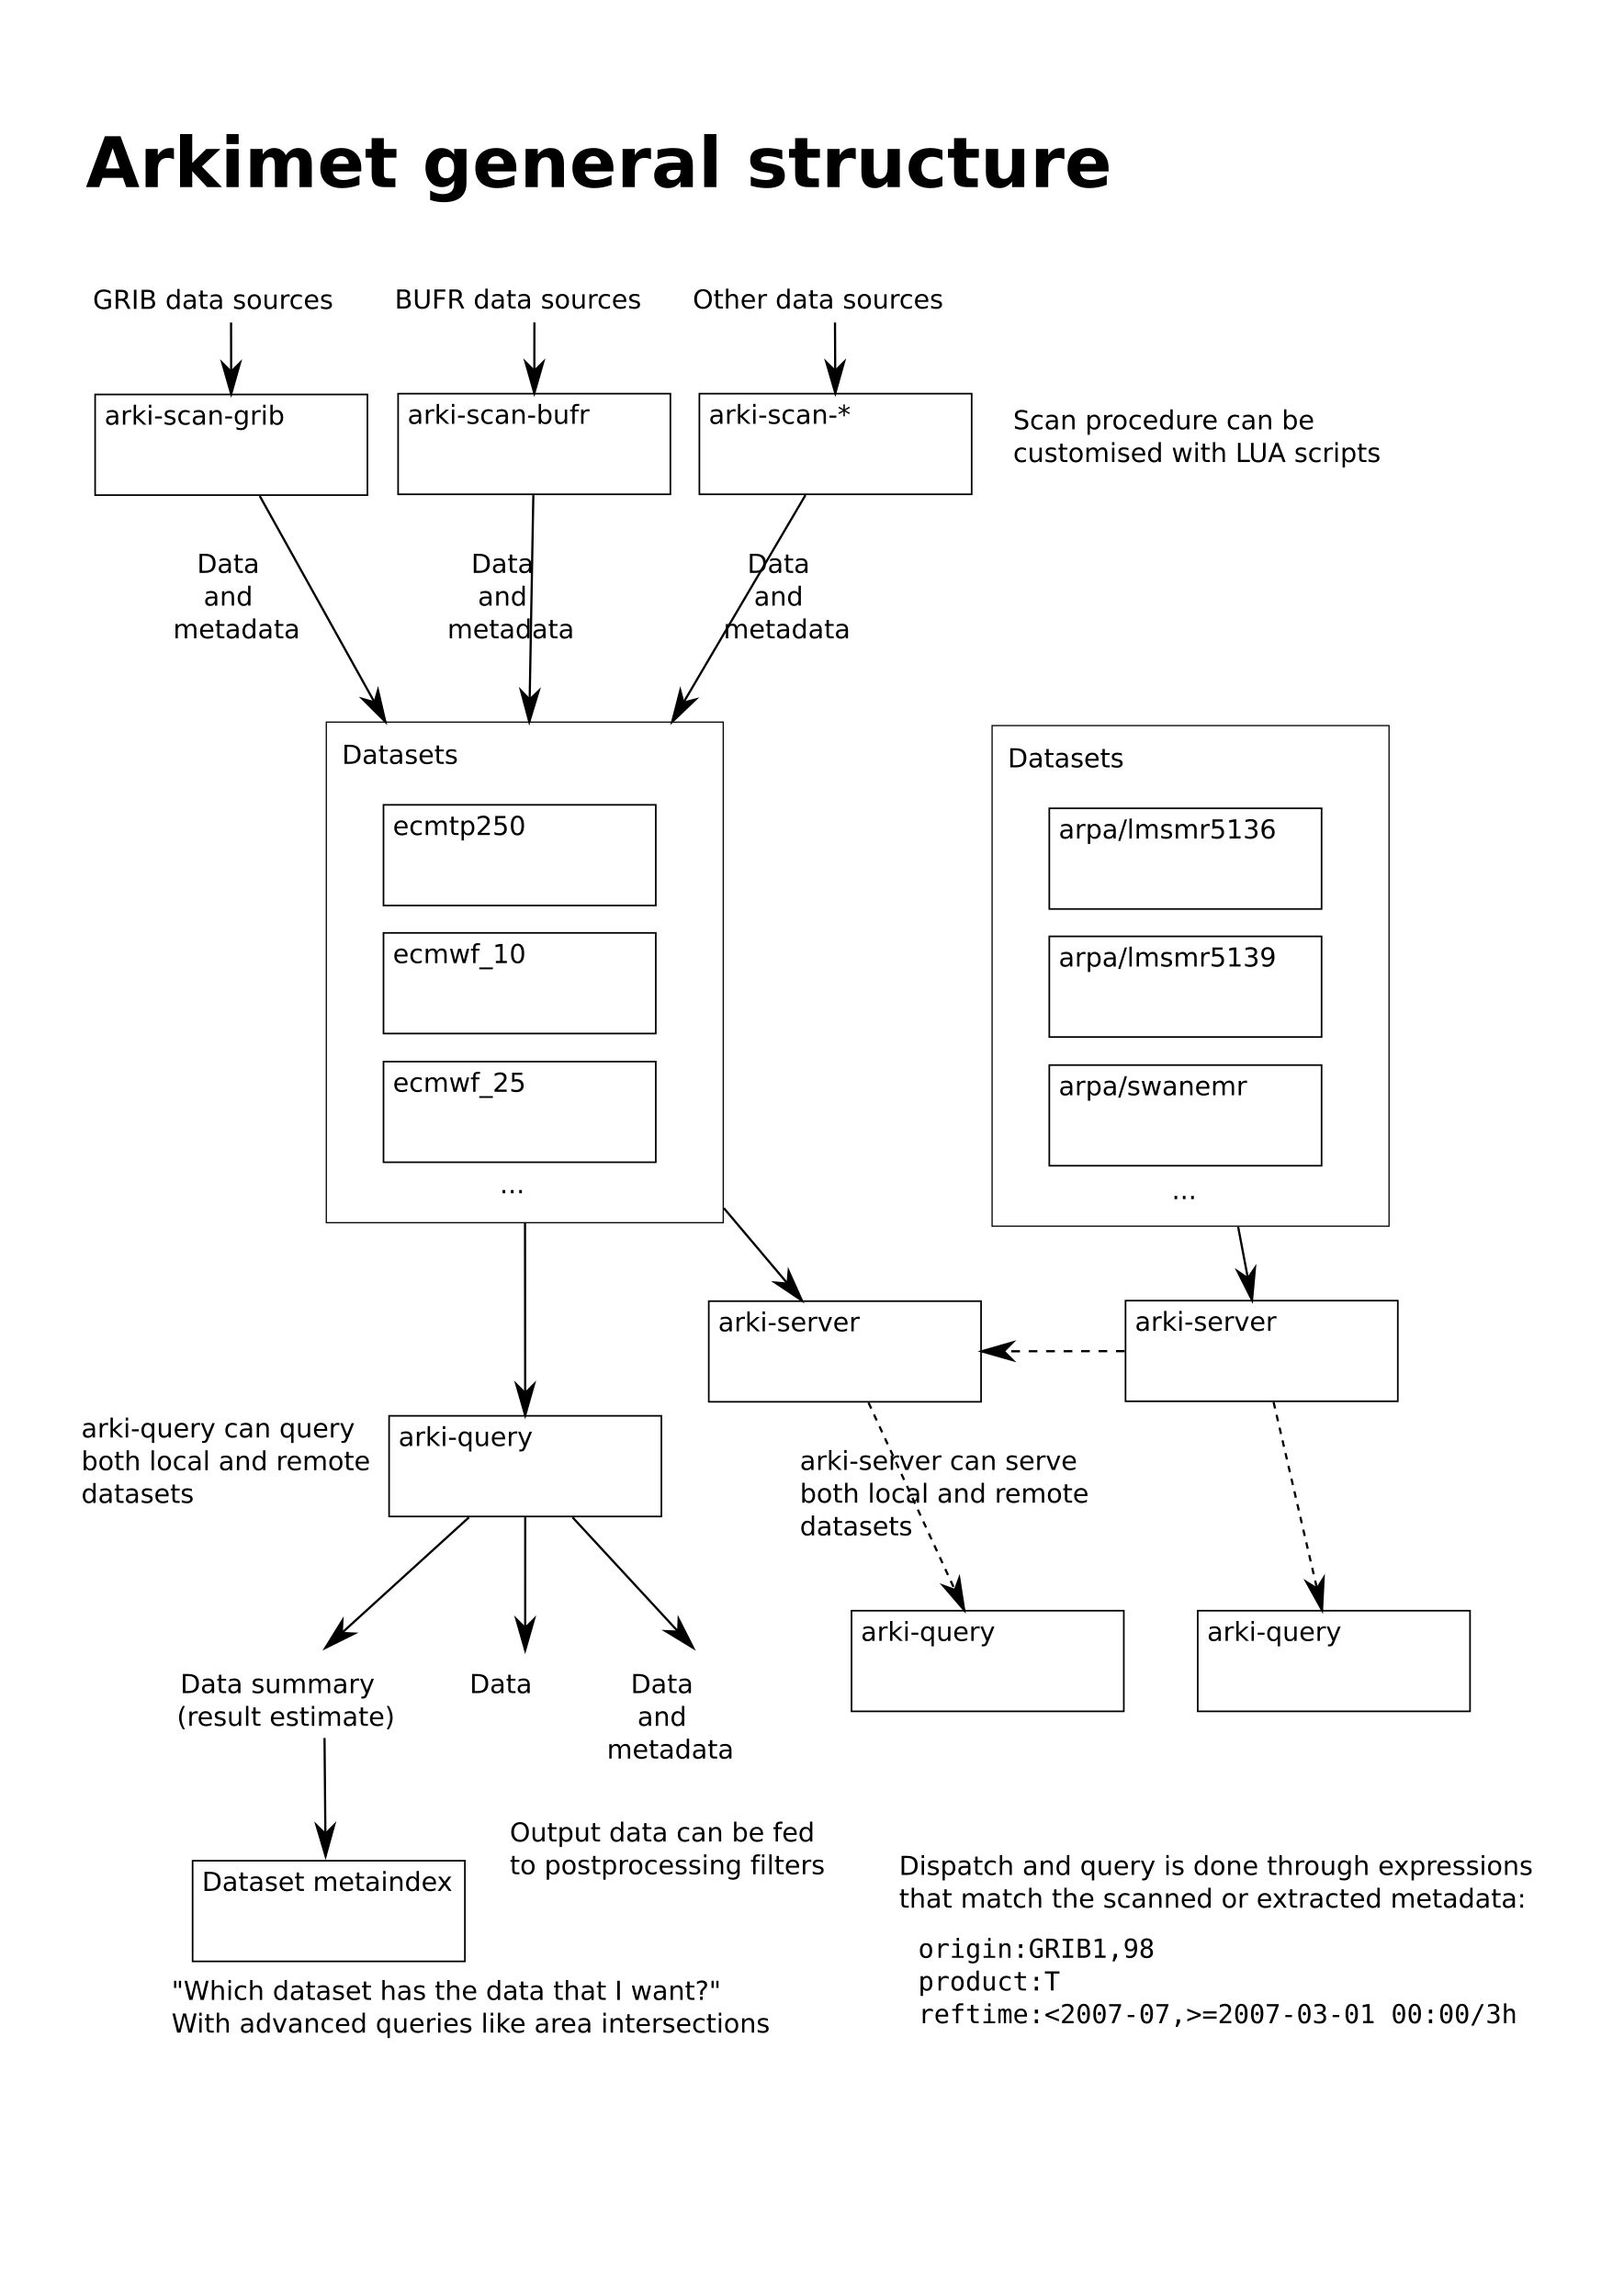
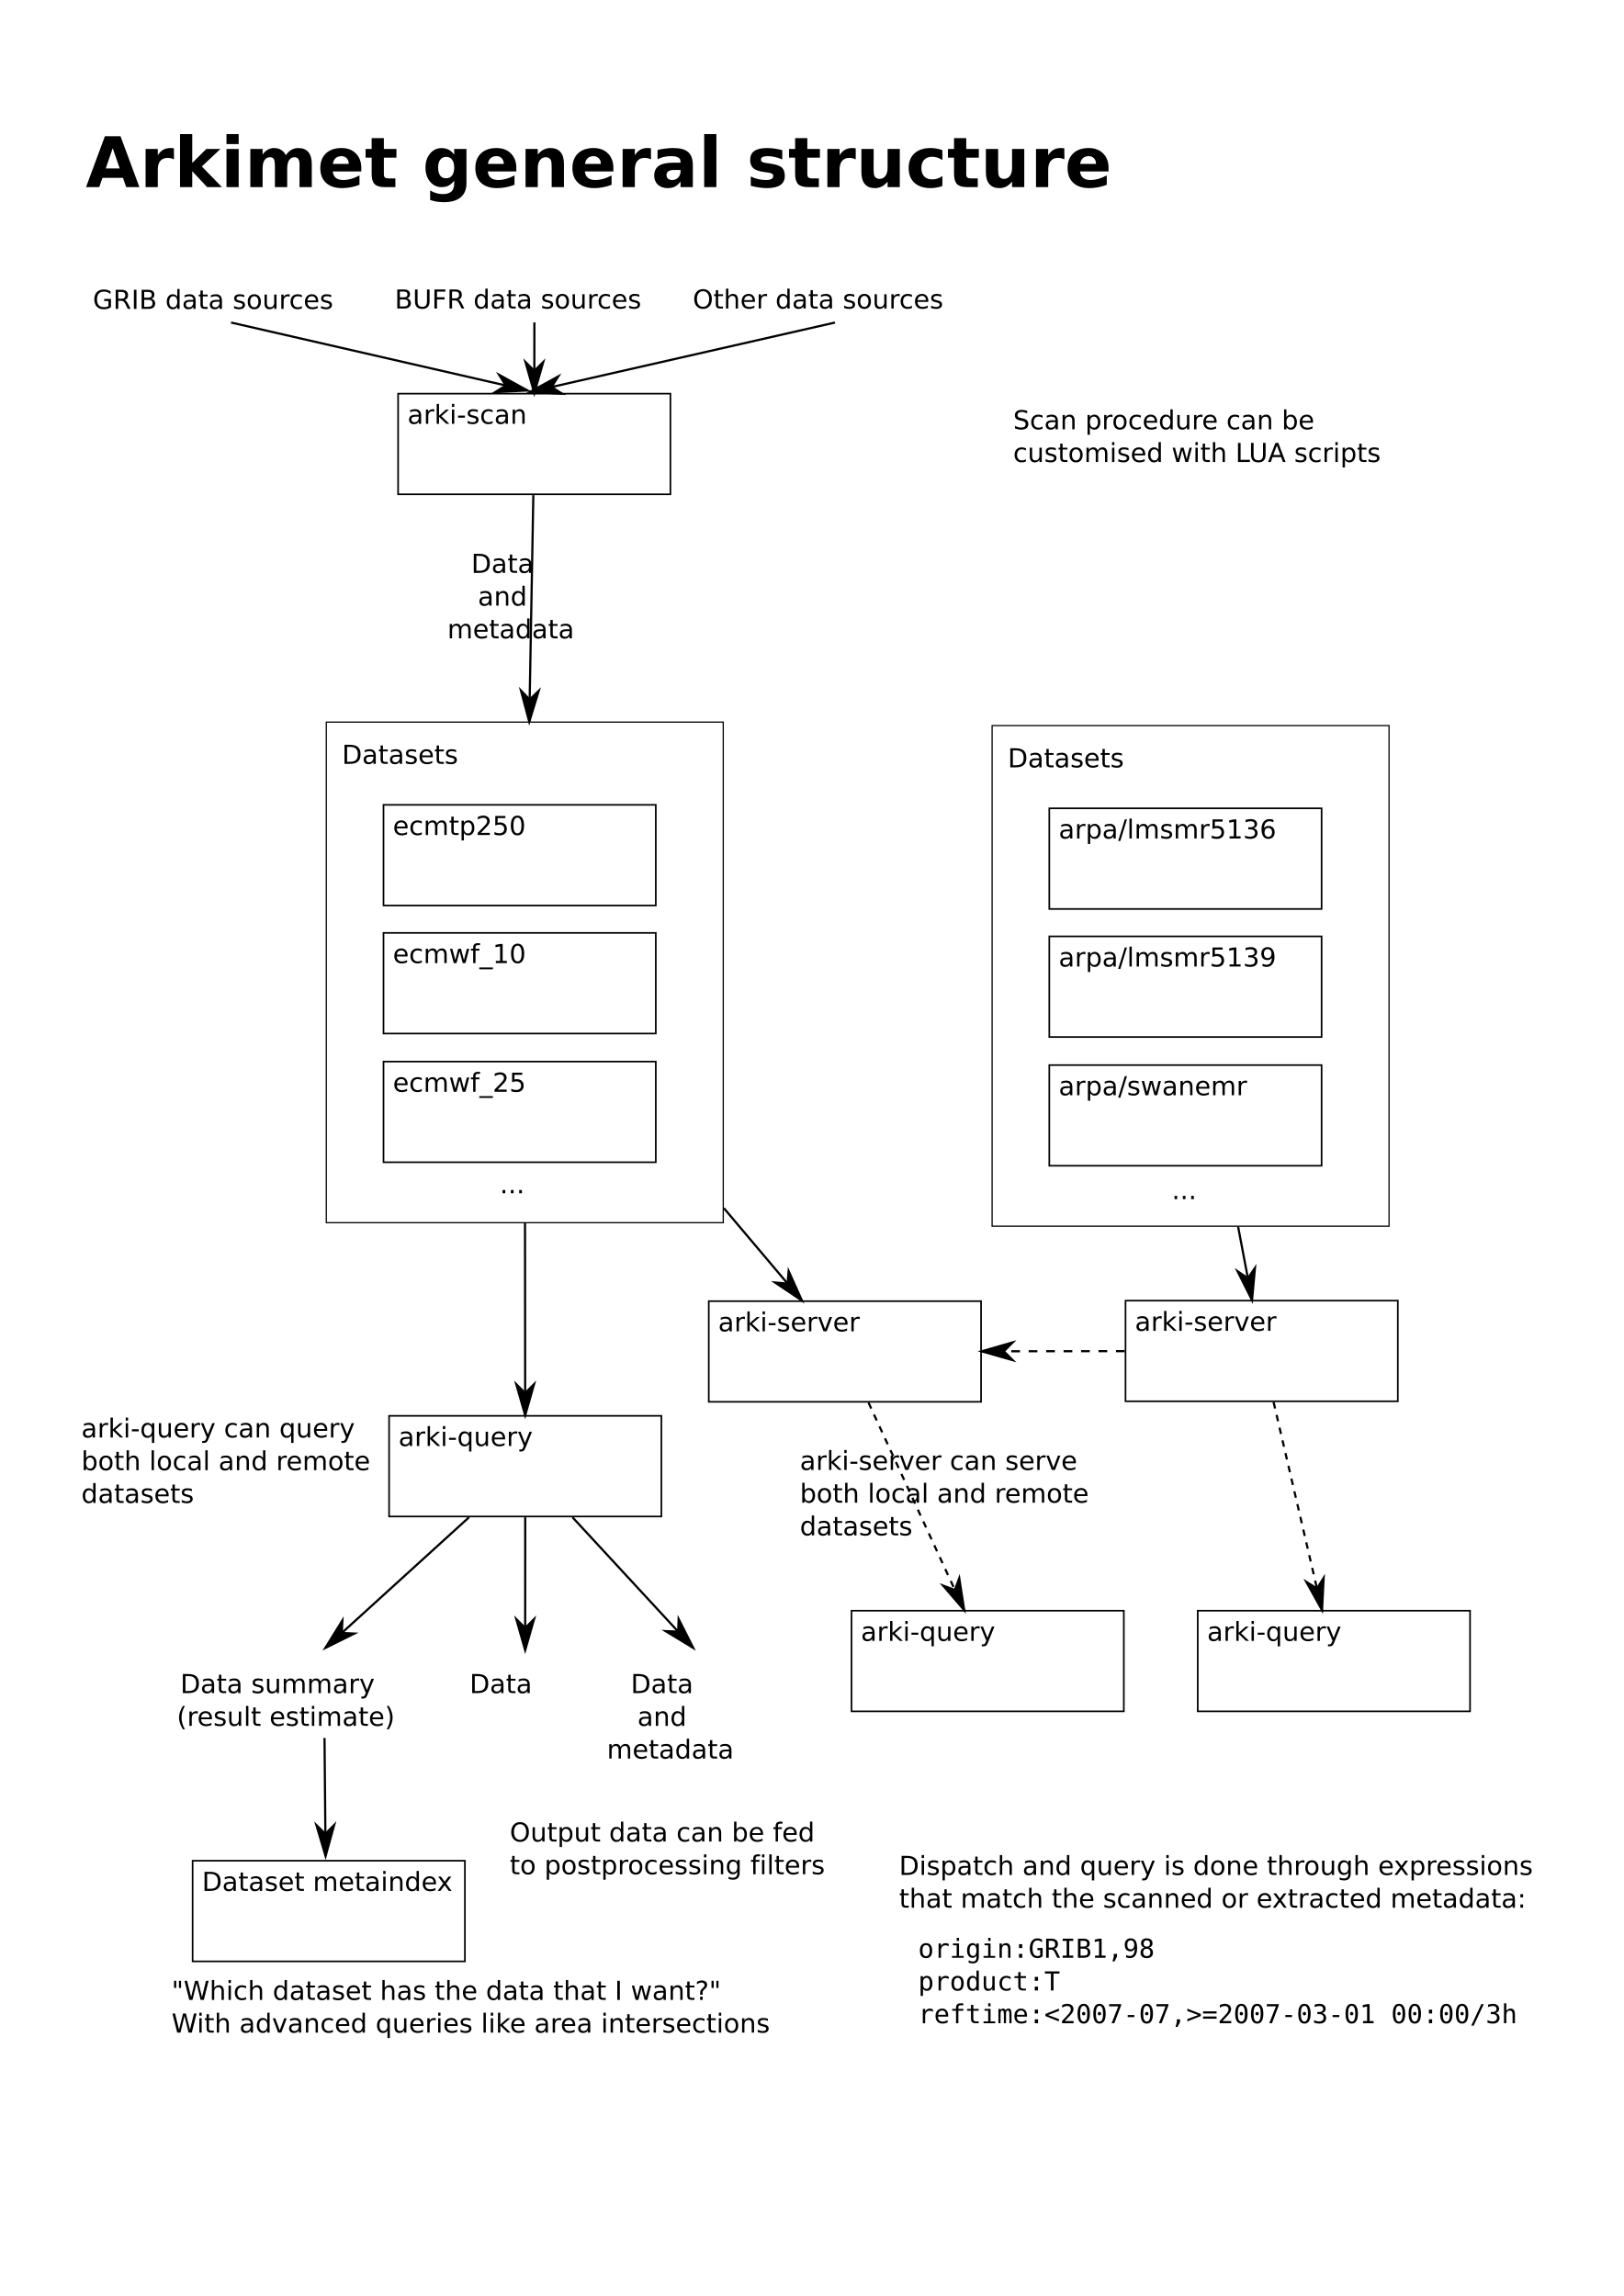
- <svg xmlns="http://www.w3.org/2000/svg" width="744.094" height="1052.362" id="svg2">
+ <svg xmlns="http://www.w3.org/2000/svg" width="744.094" height="1052.362" id="svg2" version="1.1">
  <defs id="defs4">
    <marker orient="auto" refY="0.0" refX="0.0" id="Arrow1Lend" style="overflow:visible;">
      <path id="path7354" d="M 0.0,0.0 L 5.0,-5.0 L -12.5,0.0 L 5.0,5.0 L 0.0,0.0 z " style="fill-rule:evenodd;stroke:#000000;stroke-width:1.0pt;marker-start:none;" transform="scale(0.8) rotate(180) translate(12.5,0)" />
    </marker>
  </defs>
  <g id="layer1">
    <text xml:space="preserve" style="font-size:12px;font-style:normal;font-weight:normal;fill:#000000;fill-opacity:1;stroke:none;stroke-width:1px;stroke-linecap:butt;stroke-linejoin:miter;stroke-opacity:1;font-family:Bitstream Vera Sans" x="317.459" y="141.419" id="text3269">
      <tspan id="tspan3271" x="317.459" y="141.419">Other data sources</tspan>
    </text>
    <text xml:space="preserve" style="font-size:12px;font-style:normal;font-weight:normal;fill:#000000;fill-opacity:1;stroke:none;stroke-width:1px;stroke-linecap:butt;stroke-linejoin:miter;stroke-opacity:1;font-family:Bitstream Vera Sans" x="42.545" y="141.589" id="text3261">
      <tspan id="tspan3263" x="42.545" y="141.589">GRIB data sources</tspan>
    </text>
-     <g id="g6342" transform="translate(0.9670778,20.76069)">
-       <rect y="160.044" x="42.627" height="46.131" width="124.784" id="rect6304" style="fill:none;stroke:#000000;stroke-width:0.75;stroke-opacity:1" />
-       <text id="text6306" y="173.874" x="46.923" style="font-size:12px;font-style:normal;font-weight:normal;fill:#000000;fill-opacity:1;stroke:none;stroke-width:1px;stroke-linecap:butt;stroke-linejoin:miter;stroke-opacity:1;font-family:Bitstream Vera Sans" xml:space="preserve">
-         <tspan y="173.874" x="46.923" id="tspan6308">arki-scan-grib</tspan>
-       </text>
-     </g>
    <text xml:space="preserve" style="font-size:12px;font-style:normal;font-weight:normal;fill:#000000;fill-opacity:1;stroke:none;stroke-width:1px;stroke-linecap:butt;stroke-linejoin:miter;stroke-opacity:1;font-family:Bitstream Vera Sans" x="180.889" y="141.419" id="text3265">
      <tspan id="tspan3267" x="180.889" y="141.419">BUFR data sources</tspan>
    </text>
    <g id="g6347" transform="translate(10.75554,-42.87853)">
      <rect y="223.309" x="171.686" height="46.131" width="124.784" id="rect6310" style="fill:none;stroke:#000000;stroke-width:0.75;stroke-opacity:1" />
      <text id="text6312" y="237.139" x="175.982" style="font-size:12px;font-style:normal;font-weight:normal;fill:#000000;fill-opacity:1;stroke:none;stroke-width:1px;stroke-linecap:butt;stroke-linejoin:miter;stroke-opacity:1;font-family:Bitstream Vera Sans" xml:space="preserve">
-         <tspan y="237.139" x="175.982" id="tspan6314">arki-scan-bufr</tspan>
+         <tspan y="237.139" x="175.982" id="tspan6314">arki-scan</tspan>
      </text>
    </g>
-     <path id="path6322" d="M 119.024,227.311 L 176.527,330.697" style="fill:none;fill-rule:evenodd;stroke:#000000;stroke-width:1px;stroke-linecap:butt;stroke-linejoin:miter;marker-end:url(#Arrow1Lend);stroke-opacity:1;display:inline" />
    <path id="path6326" d="M 244.413,226.936 L 242.553,330.697" style="fill:none;fill-rule:evenodd;stroke:#000000;stroke-width:1px;stroke-linecap:butt;stroke-linejoin:miter;marker-end:url(#Arrow1Lend);stroke-opacity:1;display:inline" />
-     <path id="path6328" d="M 369.116,226.936 L 308.107,330.697" style="fill:none;fill-rule:evenodd;stroke:#000000;stroke-width:1px;stroke-linecap:butt;stroke-linejoin:miter;marker-end:url(#Arrow1Lend);stroke-opacity:1;display:inline" />
-     <path style="fill:none;fill-rule:evenodd;stroke:#000000;stroke-width:1px;stroke-linecap:butt;stroke-linejoin:miter;marker-end:url(#Arrow1Lend);stroke-opacity:1;display:inline" d="M 105.888,147.836 L 105.945,180.43" id="path7623" />
+     <path style="fill:none;stroke:#000000;stroke-width:1px;stroke-linecap:butt;stroke-linejoin:miter;stroke-opacity:1;marker-end:url(#Arrow1Lend);display:inline" d="M 105.888,147.836 241.587,178.932" id="path7623" />
    <path style="fill:none;fill-rule:evenodd;stroke:#000000;stroke-width:1px;stroke-linecap:butt;stroke-linejoin:miter;marker-end:url(#Arrow1Lend);stroke-opacity:1;display:inline" d="M 244.899,147.775 L 244.861,180.055" id="path7625" />
-     <path style="fill:none;fill-rule:evenodd;stroke:#000000;stroke-width:1px;stroke-linecap:butt;stroke-linejoin:miter;marker-end:url(#Arrow1Lend);stroke-opacity:1;display:inline" d="M 382.655,147.836 L 382.795,180.055" id="path7627" />
-     <g id="g11511" transform="translate(148.8198,-42.87853)">
-       <rect y="223.309" x="171.686" height="46.131" width="124.784" id="rect11513" style="fill:none;stroke:#000000;stroke-width:0.75;stroke-opacity:1" />
-       <text id="text11515" y="237.139" x="175.982" style="font-size:12px;font-style:normal;font-weight:normal;fill:#000000;fill-opacity:1;stroke:none;stroke-width:1px;stroke-linecap:butt;stroke-linejoin:miter;stroke-opacity:1;font-family:Bitstream Vera Sans" xml:space="preserve">
-         <tspan y="237.139" x="175.982" id="tspan11517">arki-scan-*</tspan>
-       </text>
-     </g>
+     <path style="fill:none;stroke:#000000;stroke-width:1px;stroke-linecap:butt;stroke-linejoin:miter;stroke-opacity:1;marker-end:url(#Arrow1Lend);display:inline" d="M 382.655,147.836 242.964,179.62" id="path7627" />
    <g id="g2234" transform="translate(25.58454,117.5209)">
      <g transform="translate(-139.033,-117.008)" id="g6361">
        <rect style="fill:none;fill-rule:evenodd;stroke:#000000;stroke-width:0.555px;stroke-linecap:butt;stroke-linejoin:miter;stroke-opacity:1" id="rect3201" width="181.906" height="229.446" x="262.986" y="330.462" />
        <text xml:space="preserve" style="font-size:12px;font-style:normal;font-weight:normal;fill:#000000;fill-opacity:1;stroke:none;stroke-width:1px;stroke-linecap:butt;stroke-linejoin:miter;stroke-opacity:1;font-family:Bitstream Vera Sans" x="270.147" y="349.603" id="text3203">
          <tspan id="tspan3205" x="270.147" y="349.603">Datasets</tspan>
        </text>
        <g id="g3207" transform="translate(315.5397,113.9991)">
          <rect y="254.385" x="-26.343" height="46.131" width="124.784" id="rect3209" style="fill:none;stroke:#000000;stroke-width:0.75;stroke-opacity:1" />
          <text id="text3211" y="268.215" x="-22.047" style="font-size:12px;font-style:normal;font-weight:normal;fill:#000000;fill-opacity:1;stroke:none;stroke-width:1px;stroke-linecap:butt;stroke-linejoin:miter;stroke-opacity:1;font-family:Bitstream Vera Sans" xml:space="preserve">
            <tspan y="268.215" x="-22.047" id="tspan3213">ecmtp250</tspan>
          </text>
        </g>
        <g id="g3215" transform="translate(315.5397,172.691)">
          <g id="g3217">
            <rect style="fill:none;stroke:#000000;stroke-width:0.75;stroke-opacity:1" id="rect3219" width="124.784" height="46.131" x="-26.343" y="254.385" />
            <text xml:space="preserve" style="font-size:12px;font-style:normal;font-weight:normal;fill:#000000;fill-opacity:1;stroke:none;stroke-width:1px;stroke-linecap:butt;stroke-linejoin:miter;stroke-opacity:1;font-family:Bitstream Vera Sans" x="-22.047" y="268.215" id="text3221">
              <tspan id="tspan3223" x="-22.047" y="268.215">ecmwf_10</tspan>
            </text>
          </g>
          <g id="g3225" transform="translate(2.383426,-4.170996)">
            <rect style="fill:none;stroke:#000000;stroke-width:0.75;stroke-opacity:1" id="rect3227" width="124.784" height="46.131" x="-28.726" y="317.546" />
            <text xml:space="preserve" style="font-size:12px;font-style:normal;font-weight:normal;fill:#000000;fill-opacity:1;stroke:none;stroke-width:1px;stroke-linecap:butt;stroke-linejoin:miter;stroke-opacity:1;font-family:Bitstream Vera Sans" x="-24.43" y="331.376" id="text3229">
              <tspan id="tspan3231" x="-24.43" y="331.376">ecmwf_25</tspan>
            </text>
          </g>
        </g>
      </g>
      <text id="text2226" y="429.4" x="203.436" style="font-size:12px;font-style:normal;font-weight:normal;fill:#000000;fill-opacity:1;stroke:none;stroke-width:1px;stroke-linecap:butt;stroke-linejoin:miter;stroke-opacity:1;font-family:Bitstream Vera Sans" xml:space="preserve">
        <tspan y="429.4" x="203.436" id="tspan2228">...</tspan>
      </text>
    </g>
    <g id="g2345" transform="translate(107.5845,117.5209)">
      <rect y="215.051" x="347.067" height="229.446" width="181.906" id="rect2160" style="fill:none;fill-rule:evenodd;stroke:#000000;stroke-width:0.555px;stroke-linecap:butt;stroke-linejoin:miter;stroke-opacity:1" />
      <text id="text3134" y="234.192" x="354.229" style="font-size:12px;font-style:normal;font-weight:normal;fill:#000000;fill-opacity:1;stroke:none;stroke-width:1px;stroke-linecap:butt;stroke-linejoin:miter;stroke-opacity:1;font-family:Bitstream Vera Sans" xml:space="preserve">
        <tspan y="234.192" x="354.229" id="tspan3136">Datasets</tspan>
      </text>
      <rect y="252.973" x="373.278" height="46.131" width="124.784" id="rect3138" style="fill:none;stroke:#000000;stroke-width:0.75;stroke-opacity:1" />
      <text id="text3142" y="266.803" x="377.575" style="font-size:12px;font-style:normal;font-weight:normal;fill:#000000;fill-opacity:1;stroke:none;stroke-width:1px;stroke-linecap:butt;stroke-linejoin:miter;stroke-opacity:1;font-family:Bitstream Vera Sans" xml:space="preserve">
        <tspan y="266.803" x="377.575" id="tspan3144">arpa/lmsmr5136</tspan>
      </text>
      <rect y="311.665" x="373.278" height="46.131" width="124.784" id="rect3157" style="fill:none;stroke:#000000;stroke-width:0.75;stroke-opacity:1" />
      <text id="text3159" y="325.495" x="377.575" style="font-size:12px;font-style:normal;font-weight:normal;fill:#000000;fill-opacity:1;stroke:none;stroke-width:1px;stroke-linecap:butt;stroke-linejoin:miter;stroke-opacity:1;font-family:Bitstream Vera Sans" xml:space="preserve">
        <tspan y="325.495" x="377.575" id="tspan3161">arpa/lmsmr5139</tspan>
      </text>
      <rect y="370.655" x="373.278" height="46.131" width="124.784" id="rect3165" style="fill:none;stroke:#000000;stroke-width:0.75;stroke-opacity:1" />
      <text id="text3167" y="384.485" x="377.575" style="font-size:12px;font-style:normal;font-weight:normal;fill:#000000;fill-opacity:1;stroke:none;stroke-width:1px;stroke-linecap:butt;stroke-linejoin:miter;stroke-opacity:1;font-family:Bitstream Vera Sans" xml:space="preserve">
        <tspan y="384.485" x="377.575" id="tspan3169">arpa/swanemr</tspan>
      </text>
      <text id="text2230" y="432.091" x="429.378" style="font-size:12px;font-style:normal;font-weight:normal;fill:#000000;fill-opacity:1;stroke:none;stroke-width:1px;stroke-linecap:butt;stroke-linejoin:miter;stroke-opacity:1;font-family:Bitstream Vera Sans" xml:space="preserve">
        <tspan y="432.091" x="429.378" id="tspan2232">...</tspan>
      </text>
    </g>
    <g id="g2288" transform="translate(204.6518,394.5568)">
      <rect y="254.385" x="-26.343" height="46.131" width="124.784" id="rect2276" style="fill:none;stroke:#000000;stroke-width:0.75;stroke-opacity:1" />
      <text id="text2278" y="268.215" x="-22.047" style="font-size:12px;font-style:normal;font-weight:normal;fill:#000000;fill-opacity:1;stroke:none;stroke-width:1px;stroke-linecap:butt;stroke-linejoin:miter;stroke-opacity:1;font-family:Bitstream Vera Sans" xml:space="preserve">
        <tspan y="268.215" x="-22.047" id="tspan2280">arki-query</tspan>
      </text>
    </g>
    <g id="g2293" transform="translate(219.7466,296.2456)">
      <rect y="300.134" x="105.063" height="46.131" width="124.784" id="rect2282" style="fill:none;stroke:#000000;stroke-width:0.75;stroke-opacity:1" />
      <text id="text2284" y="313.964" x="109.359" style="font-size:12px;font-style:normal;font-weight:normal;fill:#000000;fill-opacity:1;stroke:none;stroke-width:1px;stroke-linecap:butt;stroke-linejoin:miter;stroke-opacity:1;font-family:Bitstream Vera Sans" xml:space="preserve">
        <tspan y="313.964" x="109.359" id="tspan2286">arki-server</tspan>
      </text>
    </g>
    <path style="fill:none;fill-rule:evenodd;stroke:#000000;stroke-width:1px;stroke-linecap:butt;stroke-linejoin:miter;marker-end:url(#Arrow1Lend);stroke-opacity:1;display:inline" d="M 240.597,560.698 L 240.679,648.567" id="path2298" />
    <path style="fill:none;fill-rule:evenodd;stroke:#000000;stroke-width:1;stroke-linecap:butt;stroke-linejoin:miter;marker-end:url(#Arrow1Lend);stroke-miterlimit:4;stroke-dasharray:4, 4;stroke-dashoffset:0;stroke-opacity:1;display:inline" d="M 515.42,619.287 L 449.969,619.368" id="path2365" />
    <path style="fill:none;fill-rule:evenodd;stroke:#000000;stroke-width:1px;stroke-linecap:butt;stroke-linejoin:miter;marker-end:url(#Arrow1Lend);stroke-opacity:1" d="M 331.721,553.74 L 367.409,596.005" id="path4307" />
-     <text xml:space="preserve" style="font-size:12px;font-style:normal;font-weight:normal;text-align:center;text-anchor:middle;fill:#000000;fill-opacity:1;stroke:none;stroke-width:1px;stroke-linecap:butt;stroke-linejoin:miter;stroke-opacity:1;font-family:Bitstream Vera Sans" x="117.949" y="262.576" id="text5278">
-       <tspan id="tspan5280" x="117.949" y="262.576">Data</tspan>
-       <tspan x="117.949" y="277.576" id="tspan5282">and</tspan>
-       <tspan x="117.949" y="292.576" id="tspan5284">metadata</tspan>
-     </text>
-     <text xml:space="preserve" style="font-size:12px;font-style:normal;font-weight:normal;text-align:center;text-anchor:middle;fill:#000000;fill-opacity:1;stroke:none;stroke-width:1px;stroke-linecap:butt;stroke-linejoin:miter;stroke-opacity:1;font-family:Bitstream Vera Sans" x="370.163" y="262.576" id="text5288">
-       <tspan id="tspan5290" x="370.163" y="262.576">Data</tspan>
-       <tspan x="370.163" y="277.576" id="tspan5292">and</tspan>
-       <tspan x="370.163" y="292.576" id="tspan5294">metadata</tspan>
-     </text>
    <text xml:space="preserve" style="font-size:12px;font-style:normal;font-weight:normal;text-align:center;text-anchor:middle;fill:#000000;fill-opacity:1;stroke:none;stroke-width:1px;stroke-linecap:butt;stroke-linejoin:miter;stroke-opacity:1;font-family:Bitstream Vera Sans" x="243.624" y="262.576" id="text5296">
      <tspan id="tspan5298" x="243.624" y="262.576">Data</tspan>
      <tspan x="243.624" y="277.576" id="tspan5300">and</tspan>
      <tspan x="243.624" y="292.576" id="tspan5302">metadata</tspan>
    </text>
    <g id="g5385" transform="translate(22.6644,125.3079)">
      <text id="text5305" y="650.722" x="220.223" style="font-size:12px;font-style:normal;font-weight:normal;text-align:center;text-anchor:middle;fill:#000000;fill-opacity:1;stroke:none;stroke-width:1px;stroke-linecap:butt;stroke-linejoin:miter;stroke-opacity:1;font-family:Bitstream Vera Sans" xml:space="preserve">
        <tspan id="tspan5311" y="650.722" x="220.223">Data</tspan>
      </text>
      <text id="text5313" y="650.722" x="297.895" style="font-size:12px;font-style:normal;font-weight:normal;text-align:center;text-anchor:middle;fill:#000000;fill-opacity:1;stroke:none;stroke-width:1px;stroke-linecap:butt;stroke-linejoin:miter;stroke-opacity:1;font-family:Bitstream Vera Sans" xml:space="preserve">
        <tspan y="650.722" x="297.895" id="tspan5315">Data</tspan>
        <tspan id="tspan5317" y="665.722" x="297.895">and</tspan>
        <tspan id="tspan5319" y="680.722" x="297.895">metadata</tspan>
      </text>
      <text id="text5321" y="650.722" x="121.675" style="font-size:12px;font-style:normal;font-weight:normal;text-align:center;text-anchor:middle;fill:#000000;fill-opacity:1;stroke:none;stroke-width:1px;stroke-linecap:butt;stroke-linejoin:miter;stroke-opacity:1;font-family:Bitstream Vera Sans" xml:space="preserve">
        <tspan id="tspan5337" y="650.722" x="121.675">Data summary</tspan>
        <tspan id="tspan5339" y="665.722" x="121.675">(result estimate)</tspan>
      </text>
    </g>
    <path style="fill:none;fill-rule:evenodd;stroke:#000000;stroke-width:1px;stroke-linecap:butt;stroke-linejoin:miter;marker-end:url(#Arrow1Lend);stroke-opacity:1" d="M 214.928,695.448 L 149.204,755.224" id="path5396" />
    <path style="fill:none;fill-rule:evenodd;stroke:#000000;stroke-width:1px;stroke-linecap:butt;stroke-linejoin:miter;marker-end:url(#Arrow1Lend);stroke-opacity:1;display:inline" d="M 240.693,695.448 L 240.673,756.225" id="path5398" />
    <path style="fill:none;fill-rule:evenodd;stroke:#000000;stroke-width:1px;stroke-linecap:butt;stroke-linejoin:miter;marker-end:url(#Arrow1Lend);stroke-opacity:1" d="M 262.362,695.448 L 317.598,755.224" id="path5400" />
    <g id="g6239" transform="translate(2.433445,-44.7754)">
      <rect y="897.633" x="85.838" height="46.131" width="124.784" id="rect6377" style="fill:none;stroke:#000000;stroke-width:0.75;stroke-opacity:1" />
      <text id="text6379" y="911.463" x="90.134" style="font-size:12px;font-style:normal;font-weight:normal;fill:#000000;fill-opacity:1;stroke:none;stroke-width:1px;stroke-linecap:butt;stroke-linejoin:miter;stroke-opacity:1;font-family:Bitstream Vera Sans" xml:space="preserve">
        <tspan y="911.463" x="90.134" id="tspan7468">Dataset metaindex</tspan>
      </text>
    </g>
    <text id="text7472" y="916.644" x="78.617" style="font-size:12px;font-style:normal;font-weight:normal;fill:#000000;fill-opacity:1;stroke:none;stroke-width:1px;stroke-linecap:butt;stroke-linejoin:miter;stroke-opacity:1;font-family:Bitstream Vera Sans" xml:space="preserve">
      <tspan id="tspan7486" style="text-align:start;text-anchor:start" y="916.644" x="78.617">"Which dataset has the data that I want?"</tspan>
      <tspan id="tspan7476" y="931.644" x="78.617">With advanced queries like area int<tspan id="tspan7478" style="text-align:center;text-anchor:middle">e</tspan>rsections</tspan>
    </text>
    <text id="text7490" y="85.769" x="39.269" style="font-size:32px;font-style:normal;font-weight:bold;fill:#000000;fill-opacity:1;stroke:none;stroke-width:1px;stroke-linecap:butt;stroke-linejoin:miter;stroke-opacity:1;font-family:Bitstream Vera Sans" xml:space="preserve">
      <tspan y="85.769" x="39.269" id="tspan7492">Arkimet general structure</tspan>
    </text>
    <path id="path6408" d="M 148.717,796.593 L 149.204,850.615" style="fill:none;fill-rule:evenodd;stroke:#000000;stroke-width:1px;stroke-linecap:butt;stroke-linejoin:miter;marker-end:url(#Arrow1Lend);stroke-opacity:1" />
    <text id="text7385" y="673.742" x="366.556" style="font-size:12px;font-style:normal;font-weight:normal;fill:#000000;fill-opacity:1;stroke:none;stroke-width:1px;stroke-linecap:butt;stroke-linejoin:miter;stroke-opacity:1;font-family:Bitstream Vera Sans" xml:space="preserve">
      <tspan id="tspan7389" y="673.742" x="366.556">arki-server can serve</tspan>
      <tspan id="tspan7409" y="688.742" x="366.556">both local and remote</tspan>
      <tspan id="tspan7413" y="703.742" x="366.556">datasets</tspan>
    </text>
    <text id="text7391" y="658.86" x="37.265" style="font-size:12px;font-style:normal;font-weight:normal;fill:#000000;fill-opacity:1;stroke:none;stroke-width:1px;stroke-linecap:butt;stroke-linejoin:miter;stroke-opacity:1;font-family:Bitstream Vera Sans" xml:space="preserve">
      <tspan y="658.86" x="37.265" id="tspan7393">arki-query can query</tspan>
      <tspan id="tspan7395" y="673.86" x="37.265">both local and remote</tspan>
      <tspan id="tspan7419" y="688.86" x="37.265">datasets</tspan>
    </text>
    <g transform="translate(166.69,563.4305)" id="g7435">
      <text xml:space="preserve" style="font-size:12px;font-style:normal;font-weight:normal;fill:#000000;fill-opacity:1;stroke:none;stroke-width:1px;stroke-linecap:butt;stroke-linejoin:miter;stroke-opacity:1;font-family:Bitstream Vera Sans" x="245.326" y="295.945" id="text7421">
        <tspan id="tspan7423" x="245.326" y="295.945">Dispatch and query is done through expressions</tspan>
        <tspan x="245.326" y="310.945" id="tspan7425">that match the scanned or extracted metadata:</tspan>
      </text>
      <text xml:space="preserve" style="font-size:12px;font-style:normal;font-weight:normal;line-height:125%;fill:#000000;fill-opacity:1;stroke:none;stroke-width:1px;stroke-linecap:butt;stroke-linejoin:miter;stroke-opacity:1;font-family:Bitstream Vera Sans" x="254.086" y="333.907" id="text7427">
        <tspan id="tspan7429" x="254.086" y="333.907" style="font-size:12px;font-style:normal;font-variant:normal;font-weight:normal;font-stretch:normal;text-align:start;line-height:125%;writing-mode:lr-tb;text-anchor:start;font-family:Bitstream Vera Sans Mono">origin:GRIB1,98</tspan>
        <tspan x="254.086" y="348.907" id="tspan7431" style="font-size:12px;font-style:normal;font-variant:normal;font-weight:normal;font-stretch:normal;text-align:start;line-height:125%;writing-mode:lr-tb;text-anchor:start;font-family:Bitstream Vera Sans Mono">product:T</tspan>
        <tspan x="254.086" y="363.907" id="tspan7433" style="font-size:12px;font-style:normal;font-variant:normal;font-weight:normal;font-stretch:normal;text-align:start;line-height:125%;writing-mode:lr-tb;text-anchor:start;font-family:Bitstream Vera Sans Mono">reftime:&lt;2007-07,&gt;=2007-03-01 00:00/3h</tspan>
      </text>
    </g>
    <text xml:space="preserve" style="font-size:12px;font-style:normal;font-weight:normal;fill:#000000;fill-opacity:1;stroke:none;stroke-width:1px;stroke-linecap:butt;stroke-linejoin:miter;stroke-opacity:1;font-family:Bitstream Vera Sans" x="464.301" y="196.763" id="text2285">
      <tspan x="464.301" y="196.763" id="tspan2289">Scan procedure can be</tspan>
      <tspan x="464.301" y="211.763" id="tspan2293">customised with LUA scripts</tspan>
    </text>
    <g id="g2299" transform="translate(416.5716,483.8713)">
      <rect y="254.385" x="-26.343" height="46.131" width="124.784" id="rect2301" style="fill:none;stroke:#000000;stroke-width:0.75;stroke-opacity:1" />
      <text id="text2303" y="268.215" x="-22.047" style="font-size:12px;font-style:normal;font-weight:normal;fill:#000000;fill-opacity:1;stroke:none;stroke-width:1px;stroke-linecap:butt;stroke-linejoin:miter;stroke-opacity:1;font-family:Bitstream Vera Sans" xml:space="preserve">
        <tspan y="268.215" x="-22.047" id="tspan2305">arki-query</tspan>
      </text>
    </g>
    <path style="fill:none;fill-rule:evenodd;stroke:#000000;stroke-width:1;stroke-linecap:butt;stroke-linejoin:miter;marker-end:url(#Arrow1Lend);stroke-miterlimit:4;stroke-dasharray:3, 3;stroke-dashoffset:0;stroke-opacity:1" d="M 398.01,642.886 L 441.813,737.882" id="path2307" />
    <g id="g4255" transform="translate(410.7313,296.0093)">
      <rect y="300.134" x="105.063" height="46.131" width="124.784" id="rect4257" style="fill:none;stroke:#000000;stroke-width:0.75;stroke-opacity:1" />
      <text id="text4259" y="313.964" x="109.359" style="font-size:12px;font-style:normal;font-weight:normal;fill:#000000;fill-opacity:1;stroke:none;stroke-width:1px;stroke-linecap:butt;stroke-linejoin:miter;stroke-opacity:1;font-family:Bitstream Vera Sans" xml:space="preserve">
        <tspan y="313.964" x="109.359" id="tspan4261">arki-server</tspan>
      </text>
    </g>
    <path style="fill:none;fill-rule:evenodd;stroke:#000000;stroke-width:1px;stroke-linecap:butt;stroke-linejoin:miter;marker-end:url(#Arrow1Lend);stroke-opacity:1;display:inline" d="M 567.4,562.295 L 573.744,595.768" id="path4263" />
    <path style="fill:none;fill-rule:evenodd;stroke:#000000;stroke-width:1;stroke-linecap:butt;stroke-linejoin:miter;marker-end:url(#Arrow1Lend);stroke-miterlimit:4;stroke-dasharray:3, 3;stroke-dashoffset:0;stroke-opacity:1;display:inline" d="M 583.645,642.649 L 605.823,737.882" id="path5234" />
    <g id="g6214" transform="translate(575.2322,483.8713)">
      <rect y="254.385" x="-26.343" height="46.131" width="124.784" id="rect6216" style="fill:none;stroke:#000000;stroke-width:0.75;stroke-opacity:1" />
      <text id="text6218" y="268.215" x="-22.047" style="font-size:12px;font-style:normal;font-weight:normal;fill:#000000;fill-opacity:1;stroke:none;stroke-width:1px;stroke-linecap:butt;stroke-linejoin:miter;stroke-opacity:1;font-family:Bitstream Vera Sans" xml:space="preserve">
        <tspan y="268.215" x="-22.047" id="tspan6220">arki-query</tspan>
      </text>
    </g>
    <text xml:space="preserve" style="font-size:12px;font-style:normal;font-weight:normal;fill:#000000;fill-opacity:1;stroke:none;stroke-width:1px;stroke-linecap:butt;stroke-linejoin:miter;stroke-opacity:1;font-family:Bitstream Vera Sans" x="233.611" y="844.059" id="text6224">
      <tspan id="tspan6226" x="233.611" y="844.059">Output data can be fed</tspan>
      <tspan x="233.611" y="859.059" id="tspan6228">to postprocessing filters</tspan>
    </text>
  </g>
</svg>
